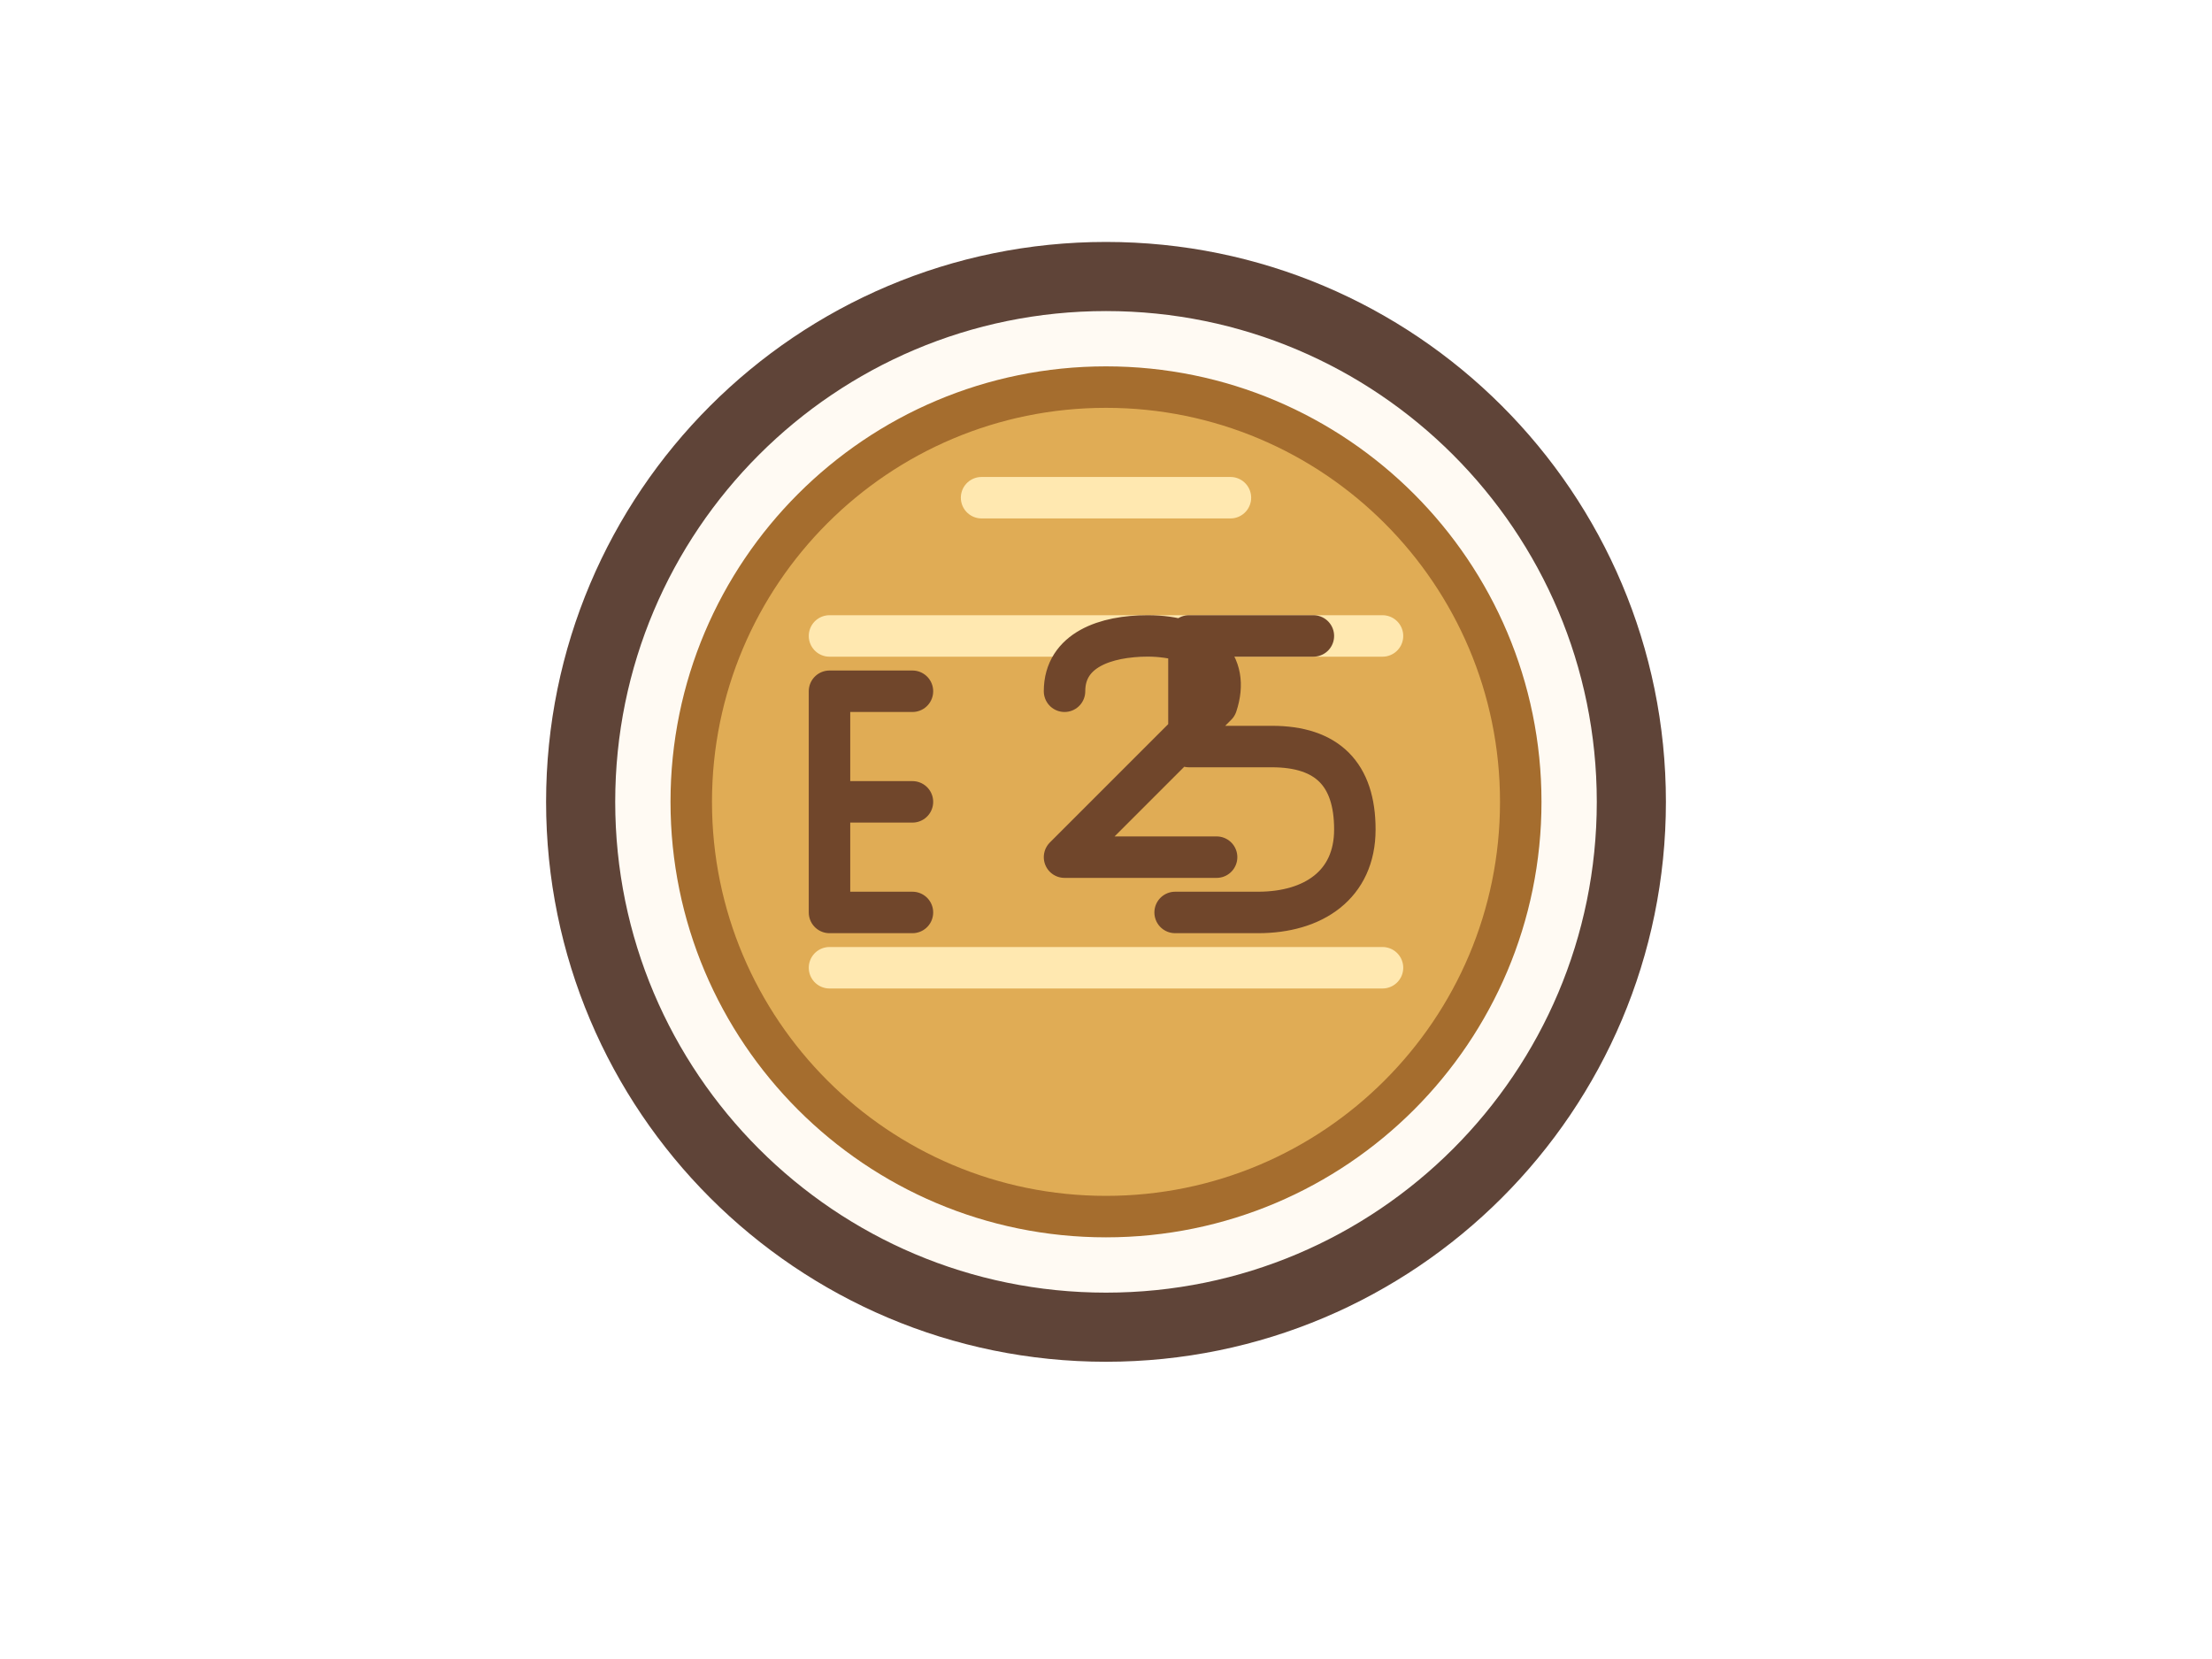
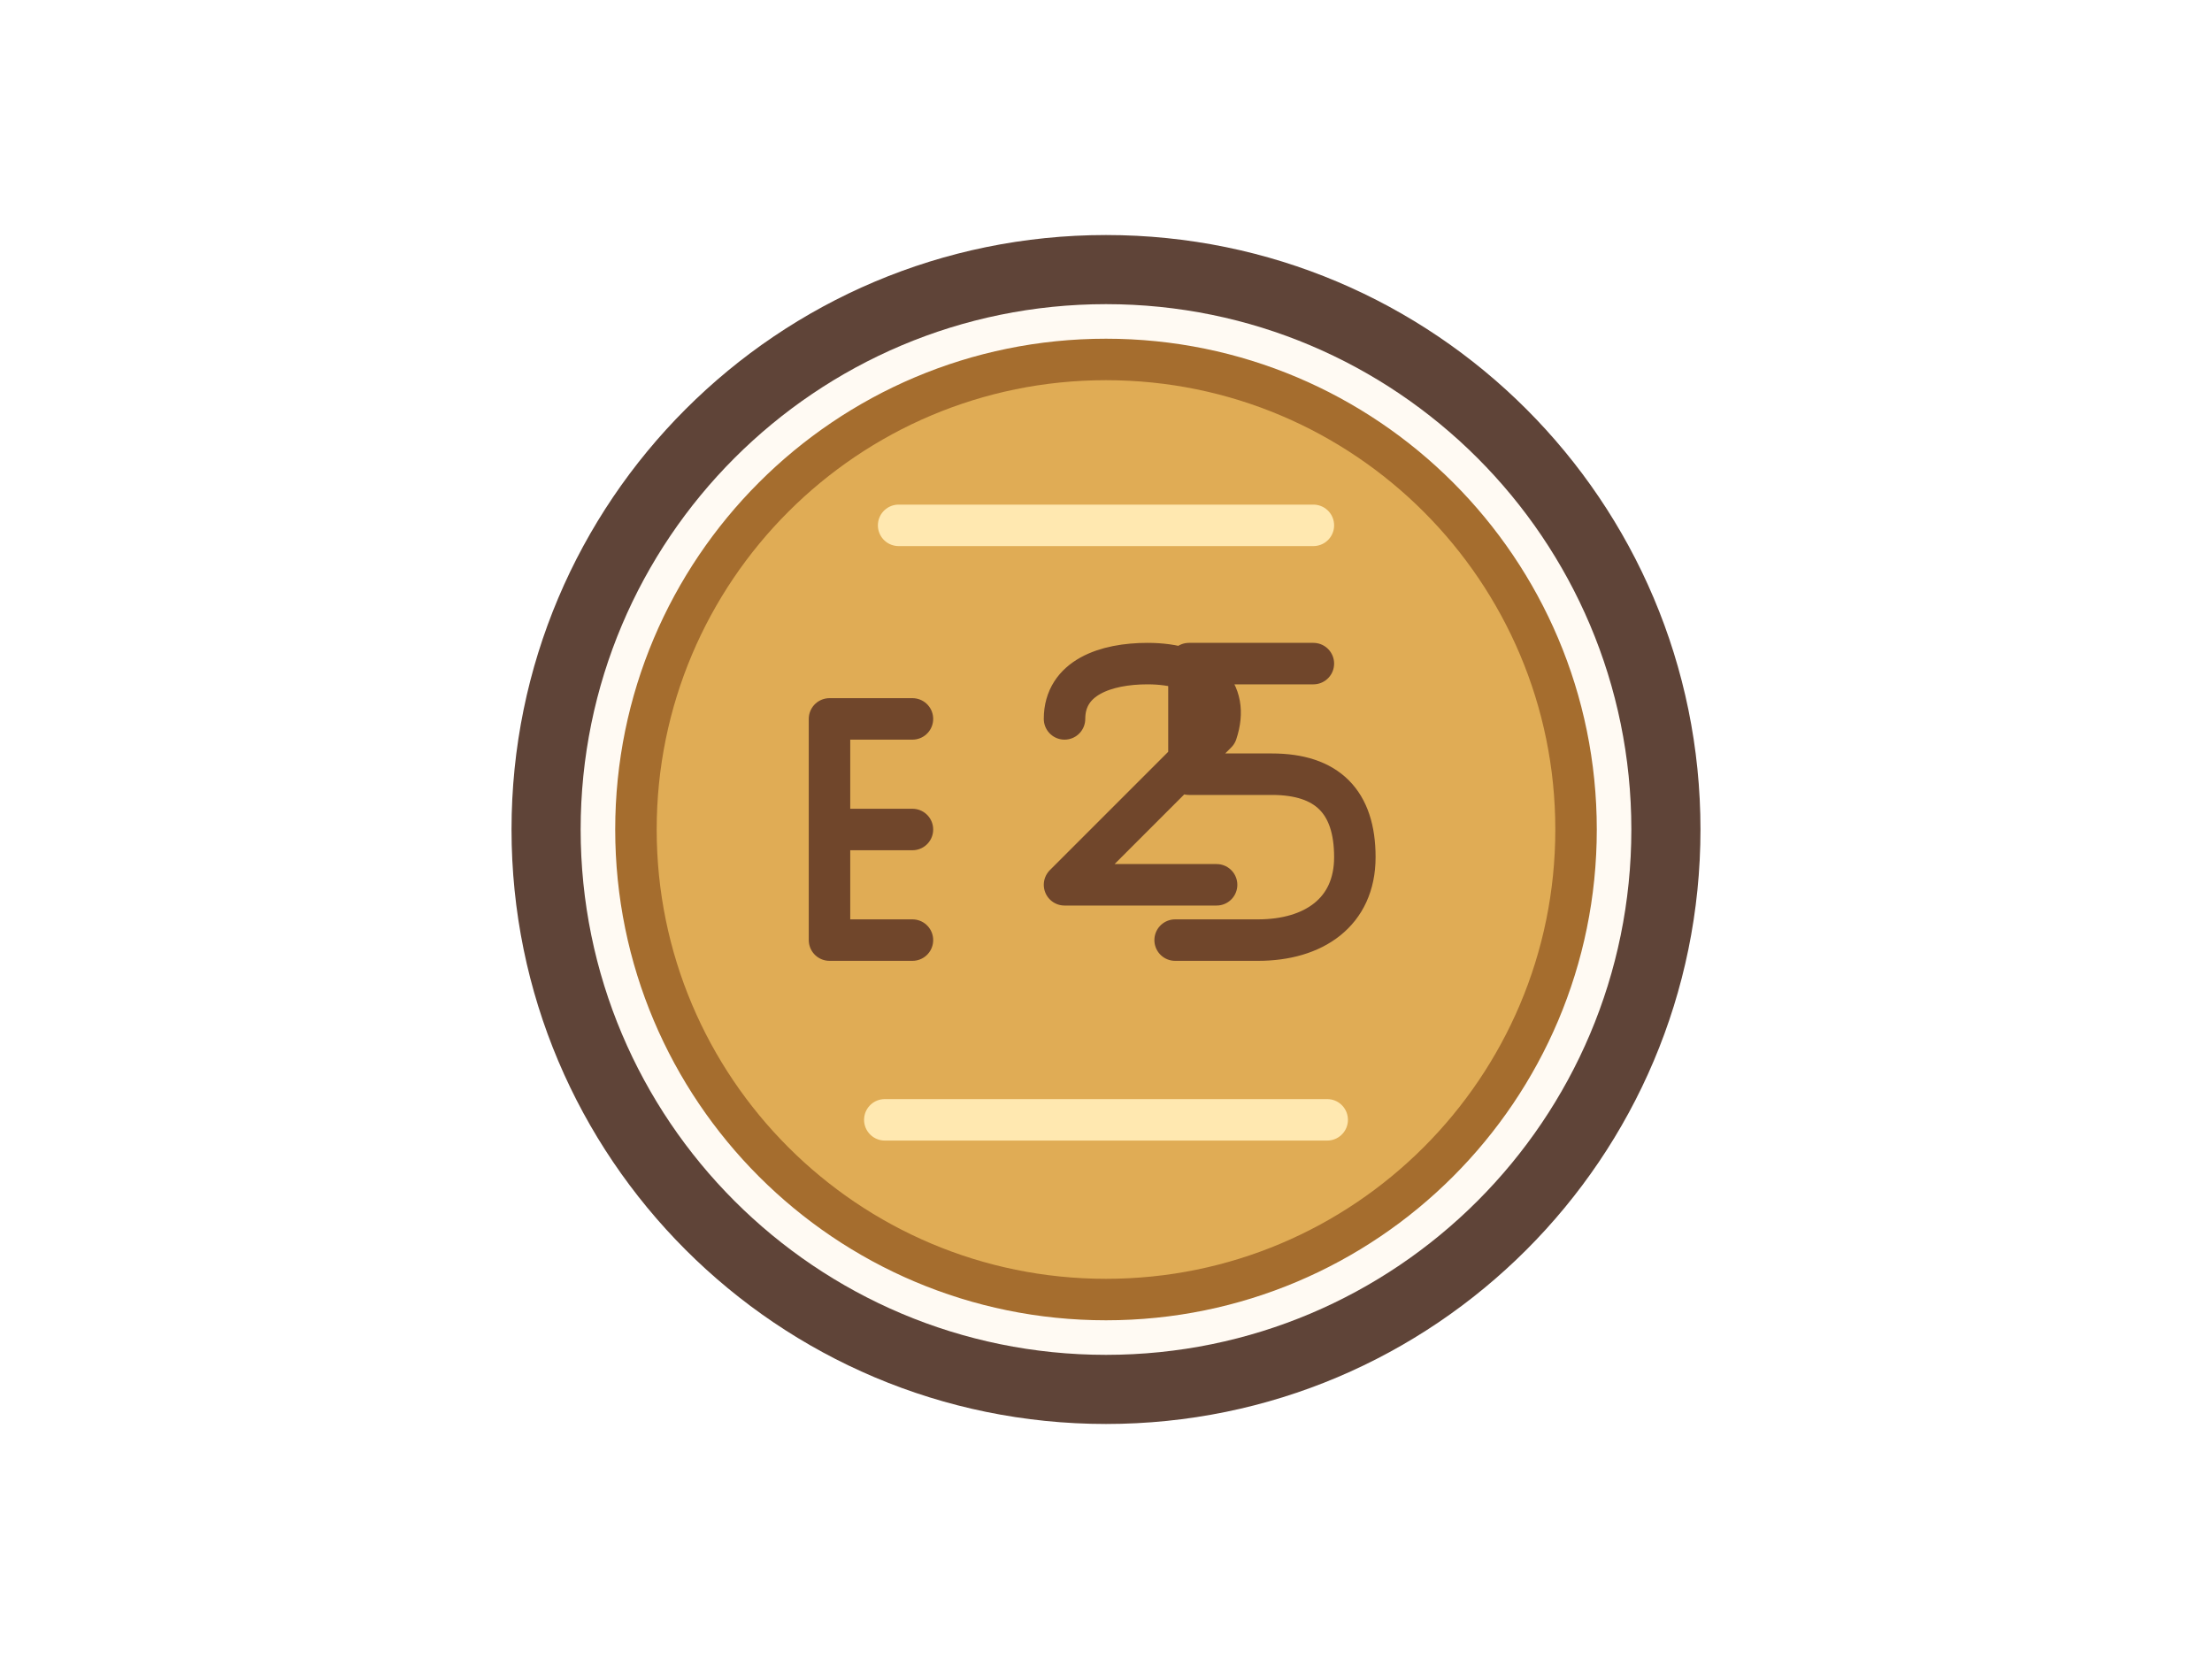
<svg xmlns="http://www.w3.org/2000/svg" viewBox="0 0 160 120" width="160" height="120" role="img" aria-label="1937 badge">
-   <g transform="translate(80 58)">
-     <ellipse cx="0" cy="0" rx="38" ry="38" fill="#fffaf3" stroke="#5f4438" stroke-width="5" />
-     <ellipse cx="0" cy="0" rx="30" ry="30" fill="#e0ac55" stroke="#a56d2e" stroke-width="3" />
-     <path d="M-20-12h40M-20 12h40M-9-22h18" fill="none" stroke="#ffe8b0" stroke-width="3" stroke-linecap="round" />
+   <g transform="translate(80 60)">
+     <ellipse cx="0" cy="0" rx="43" ry="43" fill="#5f4438" />
+     <ellipse cx="0" cy="0" rx="38" ry="38" fill="#fffaf3" />
+     <ellipse cx="0" cy="0" rx="34" ry="34" fill="#e0ac55" stroke="#a56d2e" stroke-width="3" />
+     <path d="M-15-22h30M-16 21h32" fill="none" stroke="#ffe8b0" stroke-width="3" stroke-linecap="round" />
    <path d="M-20-8v16M-20-8h6M-14 0h-5M-14 8h-6M-3-8c0-3 3-4 6-4 4 0 6 2 5 5l-11 11h11M15-12h-9v8h6c4 0 6 2 6 6s-3 6-7 6h-6" fill="none" stroke="#70462b" stroke-width="3" stroke-linecap="round" stroke-linejoin="round" />
  </g>
</svg>
